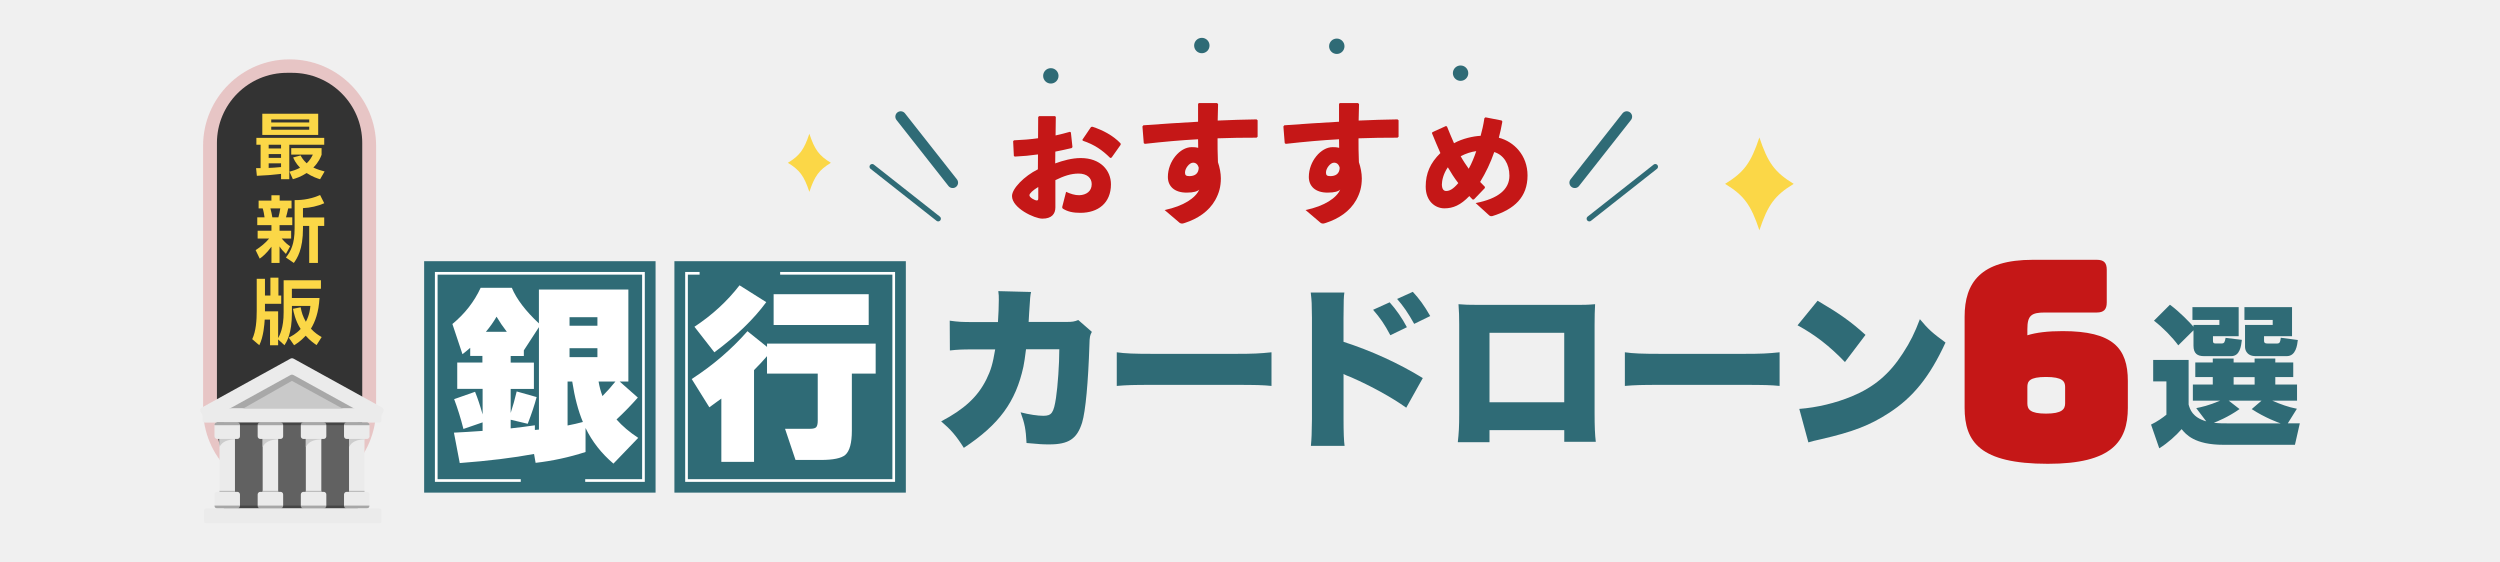
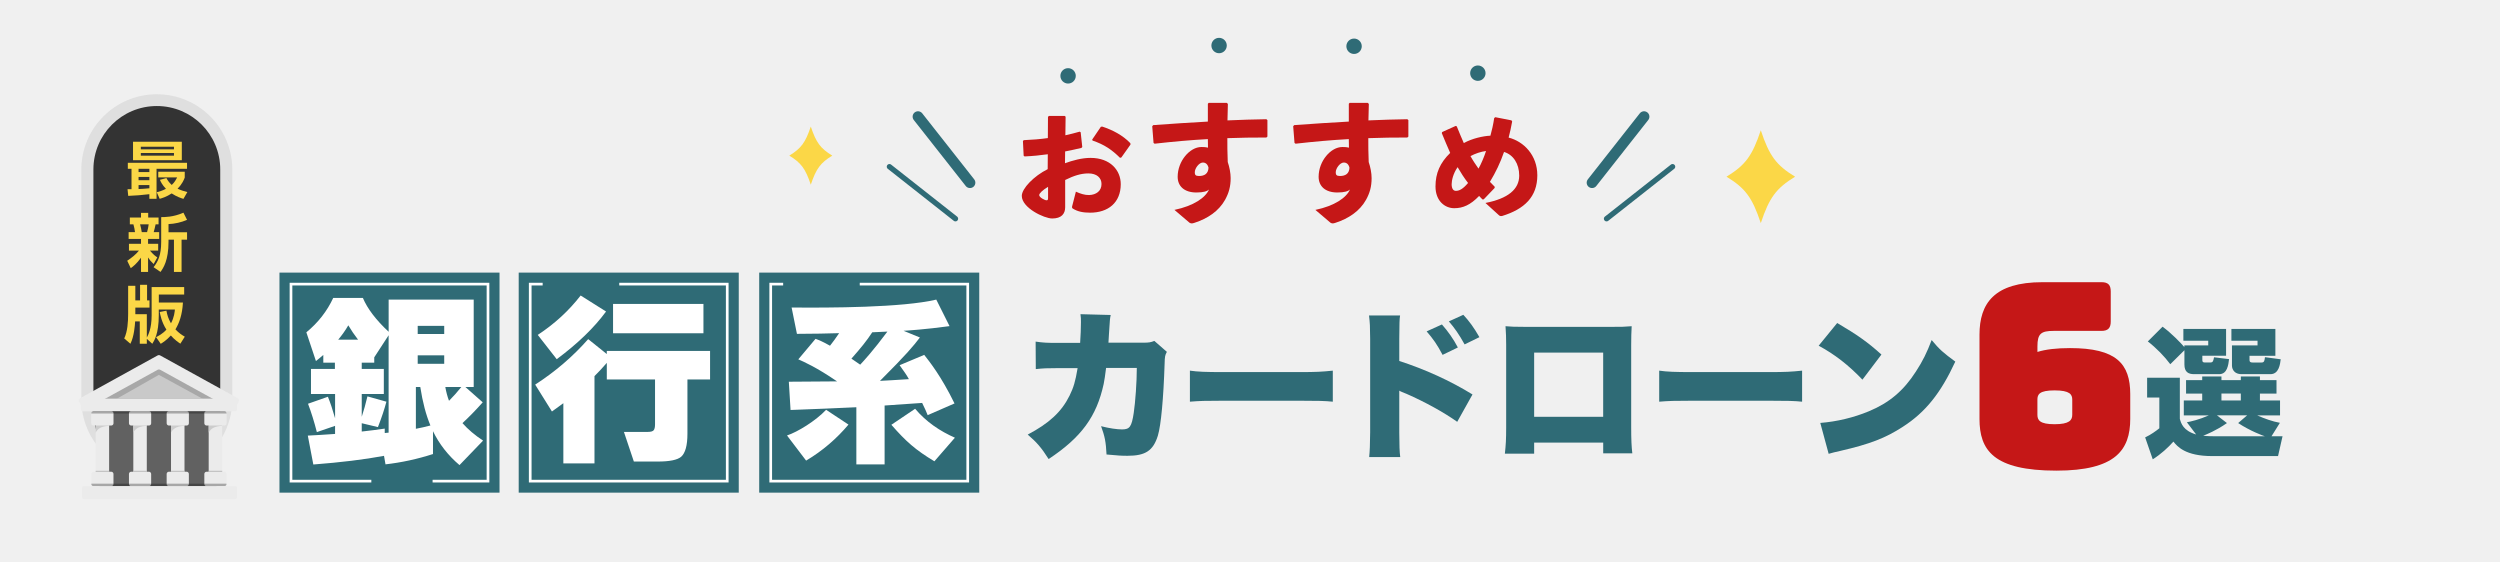
<svg xmlns="http://www.w3.org/2000/svg" viewBox="0 0 929 208.5">
  <defs>
    <style>
      .cls-1, .cls-2, .cls-3, .cls-4 {
        fill: none;
      }

      .cls-5, .cls-6 {
        fill: #b5b5b5;
      }

      .cls-2 {
        stroke: #fff;
        stroke-miterlimit: 10;
      }

      .cls-7 {
        fill: #ebebeb;
      }

      .cls-8 {
        fill: #fbd747;
      }

-       .cls-9, .cls-10 {
+       .cls-9 {
        fill: #c51717;
      }

      .cls-10 {
-         opacity: .2;
+         fill: #ccc;
      }

      .cls-11 {
-         fill: #ccc;
+         isolation: isolate;
      }

      .cls-12 {
-         isolation: isolate;
+         fill: #999;
+         opacity: .2;
      }

      .cls-13 {
        fill: #c9c9c9;
      }

      .cls-14 {
        fill: #2f6b76;
      }

      .cls-15 {
        fill: #fff;
      }

      .cls-3 {
        stroke-width: 4px;
      }

      .cls-3, .cls-4 {
        stroke: #2f6b76;
        stroke-linecap: round;
        stroke-linejoin: round;
      }

      .cls-6 {
        mix-blend-mode: multiply;
      }

      .cls-4 {
        stroke-width: 2px;
      }

      .cls-16 {
        fill: #a8a8a8;
      }

      .cls-17 {
        fill: #616161;
      }

      .cls-18 {
        fill: #333;
      }
    </style>
  </defs>
-   <g class="cls-12">
-     <g id="_レイヤー_2" data-name="レイヤー_2">
+   <g class="cls-11">
+     <g id="_レイヤー_2" data-name="レイヤー 2">
      <g id="PC">
        <g>
-           <path class="cls-9" d="M730.05,151.53v-33.84c0-12.59,5.88-21.15,25.38-21.15h23.73c2.68,0,3.71,1.13,3.71,3.71v12.17c0,2.58-1.13,3.71-3.71,3.71h-19.29c-5.06,0-6.5,1.13-6.5,6.19v2.27c3.3-1.03,7.63-1.55,13.1-1.55,18.67,0,24.24,6.29,24.24,18.57v9.9c0,12.59-5.98,20.84-29.71,20.84-25.38,0-30.95-8.25-30.95-20.84ZM753.37,149.88c0,2.17.93,3.82,6.91,3.82s7.12-1.65,7.12-3.82v-6.09c0-2.06-.93-3.71-7.12-3.71s-6.91,1.65-6.91,3.71v6.09Z" />
+           <path class="cls-9" d="M735.58,155.64v-31.25c0-11.62,5.43-19.53,23.43-19.53h21.91c2.48,0,3.43,1.05,3.43,3.43v11.24c0,2.38-1.05,3.43-3.43,3.43h-17.81c-4.67,0-6,1.05-6,5.72v2.1c3.05-.95,7.05-1.43,12.1-1.43,17.24,0,22.39,5.81,22.39,17.15v9.15c0,11.62-5.53,19.24-27.44,19.24-23.43,0-28.58-7.62-28.58-19.24ZM757.1,154.12c0,2,.86,3.52,6.38,3.52s6.57-1.52,6.57-3.52v-5.62c0-1.9-.86-3.43-6.57-3.43s-6.38,1.52-6.38,3.43v5.62Z" />
          <g>
+             <rect class="cls-12" x="30.22" y="35.03" width="56.11" height="141.38" rx="28.05" ry="28.05" />
            <g>
-               <path class="cls-14" d="M850.14,157.32h4.47l-1.81,7.97h-26.51c-10.85,0-14.02-3.9-15.6-5.82-2.04,2.32-5.03,5.09-8.31,7.12l-3.05-8.82c2.26-1.07,4.41-2.6,5.71-3.67v-12.38h-4.92v-7.97h13.17v16.56c.51,1.81,1.36,4.75,6.56,6.27l-3.73-4.92c1.75-.34,4.69-.96,8.87-2.77h-10.12v-5.99h7.4v-2.77h-6.5v-5.43h6.5v-1.47h7.74v1.47h7.8v-1.47h7.69v1.47h6.67v5.43h-6.67v2.77h8.08v5.99h-9.21c3,1.3,6.05,2.43,9.16,3l-3.39,5.43ZM815.1,122.73l-5.65,5.6c-2.21-3-5.71-6.61-9.04-9.16l5.94-5.94c3.62,2.66,7.4,6.61,8.76,8.2v-.68h9.61v-1.87h-10.01v-4.75h17.18v10.8h-9.55v1.64c0,.62.06,1.07.96,1.07h2.2c1.13,0,1.24-.62,1.53-2.09l6.05.74c-.28,2.37-.74,6.05-3.96,6.05h-10.12c-2.37,0-3.9-.9-3.9-3.9v-5.71ZM840.36,148.9h-12.15l4.01,3.11c-4.24,3-8.48,4.69-9.55,5.09,1.75.23,3.67.23,5.48.23h19.33c-.68-.23-5.77-2.04-10.74-5.31l3.62-3.11ZM830.02,140.14v2.77h7.8v-2.77h-7.8ZM834.03,114.14h17.69v10.8h-10.4v1.58c0,.57,0,1.13,1.3,1.13h3.56c1.07,0,1.19-.74,1.36-2.15l6.33.85c-.23,1.87-.68,5.99-4.13,5.99h-11.53c-3.79,0-3.96-3-3.96-3.34v-8.25h10.29v-1.87h-10.51v-4.75Z" />
-               <rect class="cls-10" x="75.47" y="22.06" width="64.29" height="162" rx="32.14" ry="32.14" />
-               <rect class="cls-18" x="80.61" y="27.06" width="54" height="157" rx="26.08" ry="26.08" />
+               <rect class="cls-18" x="34.71" y="39.4" width="47.13" height="137.02" rx="23.56" ry="23.56" />
              <g>
-                 <path class="cls-8" d="M95.16,62.49h1.68v-8.7h-1.57s0-2.55,0-2.55h25.21s0,2.55,0,2.55h-12.98s0,12.79,0,12.79h-3.06s0-1.97,0-1.97c-3.01.37-5.98.61-8.99.72l-.29-2.85ZM97.47,42.27h20.77s0,7.87,0,7.87h-20.77s0-7.87,0-7.87ZM99.84,53.79v1.38h4.6v-1.38h-4.6ZM99.84,57.25v1.41h4.6v-1.41h-4.6ZM104.44,60.7h-4.6v1.7c1.12-.05,2.55-.11,4.6-.32v-1.38ZM100.79,44.4v1.12h14.12v-1.12h-14.12ZM100.79,47.06v1.14h14.12v-1.14h-14.12ZM111.7,57.75c.37.72.96,1.73,2.26,2.93,1.28-1.17,1.89-2.42,2.29-3.22h-8.03s0-2.42,0-2.42h11.28s0,2.47,0,2.47c-.35.93-1.01,2.69-3.06,4.76,1.6.74,2.93,1.12,4.18,1.44l-1.68,2.9c-.9-.29-2.77-.85-5-2.31-2.26,1.46-4.04,1.99-5.11,2.29l-1.25-2.79c1.01-.27,2.42-.66,3.91-1.46-1.65-1.75-2.23-3.06-2.55-3.83l2.77-.75Z" />
-                 <path class="cls-8" d="M95,92.95c1.81-1.2,3.64-2.61,5-4.31h-4.26s0-2.9,0-2.9h5.13v-2.07h-5.27s0-2.9,0-2.9h2.71c-.16-1.09-.35-2.29-.69-3.32h-1.52s0-2.9,0-2.9h4.76v-1.99s3.06,0,3.06,0v1.99h4.42s0,2.9,0,2.9h-1.25c-.4,1.78-.48,2.13-.82,3.32h2.34s0,2.9,0,2.9h-4.73v2.07h4.31s0,2.9,0,2.9h-3.51c1.52,1.75,2.26,2.29,3.14,2.87l-1.57,2.85c-1.22-1.2-1.68-1.73-2.37-2.79v6.14s-3.01,0-3.01,0v-6.04c-1.91,2.63-3.43,3.78-4.36,4.44l-1.52-3.16ZM100.48,77.44c.32,1.06.53,2.21.72,3.32h2.26c.29-.93.58-2.47.69-3.32h-3.67ZM120.48,75.53c-2.37,1.06-5.27,1.7-7.9,1.81v3.48h7.9s0,3.14,0,3.14h-2.34v13.75s-3.24,0-3.24,0v-13.75h-2.31v.88c0,8.03-2.21,11.17-3.4,12.87l-2.95-2.02c1.81-2.31,3.24-4.95,3.24-10.8v-10.53c1.22,0,5.13.05,9.47-1.89l1.54,3.06Z" />
-                 <path class="cls-8" d="M103.35,126.16v2.13s-3.01,0-3.01,0v-9.52h-1.97c-.11,1.65-.43,6.41-2.02,9.52l-2.63-2.26c1.41-2.93,1.68-7.05,1.68-10.56v-11.86s3.06,0,3.06,0v6.2h2.02v-6.62s2.98,0,2.98,0v6.62h1.04s0,3.09,0,3.09h-6.04v2.79h4.89s0,9.97,0,9.97c.61-1.14,2.05-3.78,2.05-9.55v-11.97s13.86,0,13.86,0v3.16s-10.8,0-10.8,0v3.43h10.27c-.29,5.32-1.62,8.83-3.19,11.41,1.49,1.6,2.74,2.39,3.99,3.11l-1.89,2.98c-.72-.48-2.47-1.65-4.04-3.48-1.91,2.07-3.38,2.95-4.31,3.54l-1.99-2.85c.93-.48,2.71-1.33,4.42-3.19-2.05-3.19-2.63-6.41-2.85-7.5l2.85-.56c.37,1.94.8,3.38,1.94,5.37,1.38-2.53,1.6-4.97,1.68-5.88h-6.86v2.47c0,7.95-1.97,10.88-2.77,12.13l-2.34-2.13Z" />
-               </g>
-               <circle class="cls-14" cx="390.49" cy="28.19" r="2.86" />
-               <circle class="cls-14" cx="446.6" cy="16.92" r="2.86" />
-               <circle class="cls-14" cx="496.75" cy="17.19" r="2.86" />
-               <circle class="cls-14" cx="542.75" cy="27.19" r="2.86" />
-               <rect class="cls-14" x="157.61" y="97.06" width="86" height="86" />
-               <rect class="cls-14" x="250.61" y="97.06" width="86" height="86" />
-               <polyline class="cls-2" points="289.9 101.56 332.11 101.56 332.11 178.56 255.11 178.56 255.11 101.56 259.97 101.56" />
-               <polyline class="cls-2" points="193.52 178.56 162.11 178.56 162.11 101.56 166.97 101.56 196.9 101.56 239.11 101.56 239.11 178.56 217.46 178.56" />
-               <g>
-                 <path class="cls-15" d="M198.47,168.69c-7.72,1.44-16.93,2.57-27.63,3.38l-2.16-11.3c3.02-.14,6.57-.36,10.65-.65v-3.17l-7.12,2.45c-1.01-3.98-2.16-7.67-3.45-11.08l7.77-2.73c.96,2.35,1.89,5.16,2.81,8.42v-9.5h-9.43v-9.79h9.35v-2.45h-4.53v-3.02c-1.1.96-2.06,1.75-2.88,2.37l-3.74-11.22c4.6-3.79,8.11-8.27,10.5-13.46h11.58c1.77,4.22,5.13,8.63,10.07,13.24v-12.59h33.24v34.18h-3.24l6.76,5.97c-2.59,2.93-5.23,5.64-7.92,8.13,2.16,2.45,4.84,4.73,8.06,6.84l-9.21,9.57c-4.46-3.79-7.92-8.2-10.36-13.24v8.92c-6.09,1.97-12.28,3.31-18.56,4.03l-.58-3.31ZM180.56,123.29h7.77c-1.44-1.87-2.71-3.74-3.81-5.61-1.1,1.92-2.42,3.79-3.96,5.61ZM189.77,159.19c3.07-.33,6.07-.72,8.99-1.15v1.73c.33-.05.84-.1,1.51-.14v-38.06l-5.61,8.63v2.09h-4.89v2.45h8.63v9.79h-8.63v8.92c.81-2.45,1.56-5.11,2.23-7.99l7.41,2.09c-.77,2.93-1.87,6.24-3.31,9.93l-6.33-1.51v3.24ZM210.92,158.11c2.01-.38,3.91-.82,5.68-1.3-1.73-4.12-3.05-9.14-3.96-15.04h-1.73v16.33ZM222,121.05v-3.17h-10.36v3.17h10.36ZM222,132.71v-3.31h-10.36v3.31h10.36ZM222.43,141.78c.33,1.92.81,3.72,1.44,5.4,1.63-1.63,3.24-3.43,4.82-5.4h-6.26Z" />
-                 <path class="cls-15" d="M280.21,171.64h-12.16v-23.53c-1.2.91-2.69,1.99-4.46,3.24l-6.55-10.51c7.87-5.08,14.77-11.01,20.72-17.77l7.27,5.83v-1.22h40.37v11.15h-8.85v21.23c0,4.56-.82,7.56-2.45,8.99-1.49,1.25-4.53,1.87-9.14,1.87h-9.35l-3.89-11.58h9.28c1.25,0,2.04-.23,2.37-.68.33-.46.5-1.21.5-2.27v-17.56h-18.85v-6.48c-1.39,1.63-3,3.36-4.82,5.18v34.11ZM284.74,112.28c-4.65,6.33-11.08,12.54-19.28,18.64l-7.41-9.5c6.57-4.32,12.16-9.45,16.76-15.4l9.93,6.26ZM322.81,120.77h-35.33v-11.44h35.33v11.44Z" />
+                 <path class="cls-8" d="M47.41,70.31h1.46v-7.59h-1.37s0-2.23,0-2.23h22s0,2.23,0,2.23h-11.33v11.16s-2.67,0-2.67,0v-1.72c-2.62.32-5.22.53-7.85.63l-.26-2.48ZM49.43,52.67h18.13s0,6.87,0,6.87h-18.13s0-6.87,0-6.87ZM51.49,62.72v1.21h4.02v-1.21h-4.02ZM51.49,65.74v1.23h4.02v-1.23h-4.02ZM55.51,68.76h-4.02v1.49c.97-.05,2.23-.09,4.02-.28v-1.21ZM52.33,54.53v.97h12.32v-.97h-12.32ZM52.33,56.85v1h12.32v-1h-12.32ZM61.85,66.18c.33.63.84,1.51,1.97,2.55,1.11-1.02,1.65-2.11,2-2.81h-7.01s0-2.11,0-2.11h9.84s0,2.16,0,2.16c-.3.81-.88,2.34-2.67,4.15,1.39.65,2.55.97,3.64,1.25l-1.46,2.53c-.79-.25-2.41-.74-4.36-2.02-1.97,1.28-3.53,1.74-4.46,2l-1.09-2.44c.88-.23,2.11-.58,3.41-1.28-1.44-1.53-1.95-2.67-2.23-3.34l2.41-.65Z" />
+                 <path class="cls-8" d="M47.27,96.89c1.58-1.04,3.18-2.27,4.36-3.76h-3.71s0-2.53,0-2.53h4.48v-1.81h-4.6s0-2.53,0-2.53h2.37c-.14-.95-.3-2-.6-2.9h-1.32s0-2.53,0-2.53h4.15v-1.74s2.67,0,2.67,0v1.74h3.85s0,2.53,0,2.53h-1.09c-.35,1.56-.42,1.86-.72,2.9h2.04s0,2.53,0,2.53h-4.13v1.81h3.76s0,2.53,0,2.53h-3.06c1.32,1.53,1.97,2,2.74,2.51l-1.37,2.48c-1.07-1.04-1.46-1.51-2.07-2.44v5.36s-2.62,0-2.62,0v-5.27c-1.67,2.3-2.99,3.3-3.81,3.88l-1.32-2.76ZM52.05,83.36c.28.93.46,1.93.63,2.9h1.97c.26-.81.51-2.16.6-2.9h-3.2ZM69.51,81.69c-2.07.93-4.6,1.49-6.89,1.58v3.04h6.89s0,2.74,0,2.74h-2.04v12s-2.83,0-2.83,0v-12h-2.02v.77c0,7.01-1.93,9.75-2.97,11.23l-2.58-1.76c1.58-2.02,2.83-4.32,2.83-9.42v-9.19c1.07,0,4.48.05,8.26-1.65l1.35,2.67Z" />
+                 <path class="cls-8" d="M54.56,125.88v1.86s-2.62,0-2.62,0v-8.31h-1.72c-.09,1.44-.37,5.59-1.76,8.31l-2.3-1.97c1.23-2.55,1.46-6.15,1.46-9.21v-10.35s2.67,0,2.67,0v5.41h1.76v-5.78s2.6,0,2.6,0v5.78h.91s0,2.69,0,2.69h-5.27v2.44h4.27s0,8.7,0,8.7c.53-1,1.79-3.3,1.79-8.33v-10.44s12.09,0,12.09,0v2.76s-9.42,0-9.42,0v2.99h8.96c-.26,4.64-1.42,7.71-2.79,9.96,1.3,1.39,2.39,2.09,3.48,2.72l-1.65,2.6c-.63-.42-2.16-1.44-3.53-3.04-1.67,1.81-2.95,2.58-3.76,3.09l-1.74-2.48c.81-.42,2.37-1.16,3.85-2.79-1.79-2.78-2.3-5.59-2.48-6.55l2.48-.49c.32,1.69.7,2.95,1.69,4.69,1.21-2.21,1.39-4.34,1.46-5.13h-5.99v2.16c0,6.94-1.72,9.49-2.41,10.58l-2.04-1.86Z" />
              </g>
              <g>
-                 <path class="cls-14" d="M370.84,119.71c.19-2.52.32-6.28.32-8.29,0-1.36,0-1.88-.19-3.24l12.17.32c-.32,1.49-.32,1.68-.71,7.83q-.06,1.75-.19,3.3h14.11c2.14,0,2.91-.13,4.34-.71l5.05,4.4c-.71,1.29-.84,1.81-.91,4.79-.45,13.85-1.42,24.67-2.72,28.94-1.88,6.02-4.99,8.09-12.17,8.09-2.52,0-3.5-.06-8.48-.52-.26-5.18-.71-7.32-2.2-11.4,3.24.84,6.41,1.29,8.42,1.29,3.11,0,3.88-1.04,4.73-6.67.65-4.34,1.23-12.5,1.23-18.06h-12.37q-.52,4.27-.97,6.47c-2.85,13.08-9,21.5-22.14,30.17-2.91-4.6-4.86-6.8-8.42-9.84,8.61-4.53,13.6-9.13,16.83-15.67,1.62-3.3,2.33-5.63,3.24-11.07h-8.09c-4.34,0-5.7.06-8.74.39l-.06-11.07c3.24.45,4.4.52,9,.52h8.93Z" />
-                 <path class="cls-14" d="M415,130.91c3.04.45,6.54.58,13.27.58h30.95c6.47,0,8.93-.13,13.27-.58v12.5c-3.11-.32-5.96-.39-13.34-.39h-30.82c-7.25,0-9.39.06-13.34.39v-12.5Z" />
-                 <path class="cls-14" d="M487.13,165.68c.26-2.72.32-4.6.39-9.91v-37.68c-.06-5.57-.06-5.89-.45-9.39h12.5c-.26,1.68-.26,2.72-.32,9.45v8.87c10.23,3.3,20.39,7.9,29.46,13.47l-6.15,11.01c-5.37-3.82-12.88-7.96-20.39-11.27-1.94-.78-2.14-.84-2.33-.97-.19-.06-.32-.13-.58-.32v16.83c0,4.79.13,8.22.39,9.91h-12.5ZM516.39,112.33c2.53,2.85,4.6,5.83,6.41,9.26l-6.15,2.98c-2.14-4.08-3.82-6.47-6.41-9.45l6.15-2.78ZM525,108.44c2.4,2.59,4.21,5.05,6.47,9l-5.96,2.91c-2.27-4.08-4.08-6.67-6.34-9.26l5.83-2.65Z" />
-                 <path class="cls-14" d="M553.5,159.85v4.47h-11.78c.39-3.56.52-5.76.52-10.55v-33.28c0-2.78-.06-4.79-.26-7.45,2.27.19,3.56.26,7.83.26h34.9c4.01,0,4.98,0,8.03-.26-.13,2.27-.19,4.6-.19,7.64v32.82c0,4.99.13,8.09.45,10.68h-11.72v-4.34h-27.77ZM581.27,123.66h-27.77v25.83h27.77v-25.83Z" />
-                 <path class="cls-14" d="M603.81,130.91c3.04.45,6.54.58,13.27.58h30.95c6.47,0,8.93-.13,13.27-.58v12.5c-3.11-.32-5.96-.39-13.34-.39h-30.82c-7.25,0-9.39.06-13.34.39v-12.5Z" />
-                 <path class="cls-14" d="M675.42,111.75c8.16,4.79,12.37,7.77,17.8,12.69l-7.64,10.1c-5.63-5.89-11.14-10.16-17.61-13.66l7.45-9.13ZM668.63,151.95c6.6-.52,13.4-2.14,19.49-4.66,8.16-3.37,13.98-8.22,18.97-15.99,2.72-4.14,4.47-7.7,6.34-12.69,3.17,3.82,4.66,5.11,9.52,8.68-5.89,12.75-12.04,20.39-21.11,26.22-6.99,4.53-13.14,6.93-25.19,9.71-2.53.58-2.91.65-4.66,1.17l-3.37-12.43Z" />
-               </g>
-               <g>
-                 <line class="cls-4" x1="324.11" y1="61.95" x2="348.63" y2="81.27" />
-                 <line class="cls-3" x1="334.71" y1="43.35" x2="354.02" y2="67.88" />
-               </g>
-               <g>
-                 <line class="cls-4" x1="615.11" y1="61.95" x2="590.59" y2="81.27" />
-                 <line class="cls-3" x1="604.5" y1="43.35" x2="585.19" y2="67.88" />
-               </g>
-               <g>
-                 <polygon class="cls-13" points="108.5 138.61 84.05 151.75 132.95 151.75 108.5 138.61" />
-                 <rect class="cls-17" x="83.18" y="156.95" width="49.77" height="31.99" />
-                 <polygon class="cls-16" points="88.59 152.82 108.47 141.53 130.65 153.66 138.4 153.19 108.07 136.75 83.08 150.78 88.59 152.82" />
-                 <rect class="cls-7" x="75.26" y="151.68" width="66.47" height="5.35" rx=".77" ry=".77" />
-                 <path class="cls-7" d="M139.42,156.12l-30.35-16.75c-.35-.19-.78-.19-1.13,0l-30.35,16.75c-.57.31-1.28.11-1.59-.46l-1.45-2.63c-.31-.57-.11-1.28.46-1.59l32.93-18.17c.35-.19.78-.19,1.13,0l32.93,18.17c.57.31.77,1.03.46,1.59l-1.45,2.63c-.31.57-1.03.77-1.59.46Z" />
-                 <path class="cls-7" d="M88.2,163.11c.53,0,.97-.43.97-.97v-4.23c0-.53-.43-.97-.97-.97h-7.54c-.46,0-.85.32-.94.76-.02.07-.02.14-.02.21v4.23c0,.53.43.97.97.97h.89v19.66h-.89c-.53,0-.97.43-.97.97v4.23c0,.05,0,.1.01.15.07.46.47.82.95.82h7.54c.53,0,.97-.43.97-.97v-4.23c0-.53-.43-.97-.97-.97h-.89v-19.66h.89Z" />
-                 <path class="cls-7" d="M104.25,163.11c.53,0,.97-.43.97-.97v-4.23c0-.53-.43-.97-.97-.97h-7.54c-.46,0-.85.32-.94.76-.02.07-.02.14-.02.21v4.23c0,.53.43.97.97.97h.89v19.66h-.89c-.53,0-.97.43-.97.97v4.23c0,.05,0,.1.01.15.07.46.47.82.95.82h7.54c.53,0,.97-.43.97-.97v-4.23c0-.53-.43-.97-.97-.97h-.89v-19.66h.89Z" />
-                 <path class="cls-7" d="M120.29,163.11c.53,0,.97-.43.97-.97v-4.23c0-.53-.43-.97-.97-.97h-7.54c-.46,0-.85.32-.94.76-.02.07-.02.14-.02.21v4.23c0,.53.43.97.97.97h.89v19.66h-.89c-.53,0-.97.43-.97.97v4.23c0,.05,0,.1.01.15.07.46.47.82.95.82h7.54c.53,0,.97-.43.97-.97v-4.23c0-.53-.43-.97-.97-.97h-.89v-19.66h.89Z" />
-                 <path class="cls-7" d="M136.34,163.11c.53,0,.97-.43.97-.97v-4.23c0-.53-.43-.97-.97-.97h-7.54c-.46,0-.85.32-.94.76-.02.07-.02.14-.02.21v4.23c0,.53.43.97.97.97h.89v19.66h-.89c-.53,0-.97.43-.97.97v4.23c0,.05,0,.1.01.15.07.46.47.82.95.82h7.54c.53,0,.97-.43.97-.97v-4.23c0-.53-.43-.97-.97-.97h-.89v-19.66h.89Z" />
-                 <path class="cls-6" d="M137.31,157.91v.1h-57.59v-.31c.09-.43.48-.76.94-.76h55.68c.53,0,.97.43.97.97Z" />
-                 <rect class="cls-5" x="81.55" y="182.39" width="5.76" height=".38" />
-                 <rect class="cls-5" x="97.6" y="182.39" width="5.76" height=".38" />
-                 <rect class="cls-5" x="113.64" y="182.39" width="5.76" height=".38" />
-                 <rect class="cls-5" x="129.69" y="182.39" width="5.76" height=".38" />
-                 <path class="cls-6" d="M137.29,187.87v.25c-.07.46-.47.82-.95.82h-55.68c-.48,0-.88-.36-.95-.82v-.25h57.59Z" />
-                 <path class="cls-11" d="M81.55,166.1v-2.99h5.76v.15s0,0,0,0c-2.78.12-4.68.79-5.75,2.84Z" />
-                 <path class="cls-11" d="M97.6,166.1v-2.99h5.76v.15s0,0,0,0c-2.78.12-4.68.79-5.75,2.84Z" />
-                 <path class="cls-11" d="M113.64,166.1v-2.99h5.76v.15s0,0,0,0c-2.78.12-4.68.79-5.75,2.84Z" />
-                 <path class="cls-11" d="M129.69,166.1v-2.99h5.76v.15s0,0,0,0c-2.78.12-4.68.79-5.75,2.84Z" />
-                 <rect class="cls-7" x="75.8" y="188.94" width="65.94" height="5.5" rx=".7" ry=".7" />
-               </g>
-               <rect class="cls-1" width="929" height="208.5" />
-               <g>
-                 <path class="cls-9" d="M385.74,57.38c-2.84.41-5.69.68-8.67.81l-.32-.27-.27-5.46.32-.32c3.12-.13,6.1-.36,8.94-.77l.05-7.9.36-.32h5.87l.32.27-.09,6.91c1.9-.41,3.57-.86,5.33-1.35l.36.23.59,5.46-.32.36c-2.03.45-4.06.95-6.05,1.31l-.05,4.38c2.84-1.04,6.28-1.99,9.48-1.99,7.4,0,11.24,4.65,11.24,9.75,0,6.91-4.7,10.61-11.38,10.61-2.66,0-4.65-.41-6.46-1.54-.27-.18-.32-.54-.23-.81l1.4-5.46c1.53.72,3.34,1.31,4.92,1.26,2.62-.09,4.6-1.49,4.6-4.11,0-2.3-1.76-3.93-4.88-3.93-2.8,0-5.42.86-8.62,2.44v10.11c0,2.48-1.4,4.2-4.83,4.2-2.93,0-11.29-3.93-11.29-8.4,0-2.75,4.52-7.41,9.62-9.93l.04-5.55ZM385.83,69.48c-1.99,1.17-3.3,2.44-3.3,3.07,0,.86,2.03,1.94,2.75,1.94.41,0,.54-.23.54-.86v-4.15ZM402.22,51.92l3.21-4.74.5-.09c3.88,1.26,7.68,3.25,10.48,6.19l.04.5-3.39,4.79-.5.13c-2.94-2.93-5.87-4.97-10.2-6.41l-.14-.36Z" />
-                 <path class="cls-9" d="M432.8,78.04c7.1-1.47,11.56-4.56,12.84-7.59-.64.64-2.01,1.13-4.7,1.13-4.51,0-6.96-2.35-6.96-5.83,0-5.83,4.51-11.07,8.82-11.07,1.52,0,2.01.15,2.45.25,0-1.08,0-2.01-.05-3.18-6.27.34-12.89.93-19.79,1.71l-.39-.29-.49-6.17.34-.44c6.81-.49,13.77-.98,20.33-1.32v-6.61l.29-.34h6.76l.39.39c-.05,2.25-.1,4.26-.15,6.12,4.9-.2,9.8-.39,14.45-.44l.39.34v6.12l-.39.34c-4.85,0-9.75.05-14.5.24,0,2.7,0,5.54.15,8.87.64,1.86,1.08,4.12,1.08,5.98,0,3.18-.69,5.54-2.06,8.04-2.4,4.31-6.61,7.01-11.27,8.53-.2.05-.34.1-.49.15-.25.1-.49.1-.69.1-.29,0-.54-.1-.78-.25l-5.59-4.75ZM443.34,60.45c-1.37,0-2.99,2.11-2.99,3.63,0,.93.29,1.37,1.57,1.37,2.01,0,3.43-.83,3.53-3.09-.34-1.37-1.13-1.91-2.11-1.91Z" />
-                 <path class="cls-9" d="M485.18,78.04c7.1-1.47,11.56-4.56,12.84-7.59-.64.64-2.01,1.13-4.7,1.13-4.51,0-6.96-2.35-6.96-5.83,0-5.83,4.51-11.07,8.82-11.07,1.52,0,2.01.15,2.45.25,0-1.08,0-2.01-.05-3.18-6.27.34-12.89.93-19.79,1.71l-.39-.29-.49-6.17.34-.44c6.81-.49,13.77-.98,20.33-1.32v-6.61l.29-.34h6.76l.39.39c-.05,2.25-.1,4.26-.15,6.12,4.9-.2,9.8-.39,14.45-.44l.39.34v6.12l-.39.34c-4.85,0-9.75.05-14.5.24,0,2.7,0,5.54.15,8.87.64,1.86,1.08,4.12,1.08,5.98,0,3.18-.69,5.54-2.06,8.04-2.4,4.31-6.61,7.01-11.27,8.53-.2.05-.34.1-.49.15-.25.1-.49.1-.69.1-.29,0-.54-.1-.78-.25l-5.59-4.75ZM495.72,60.45c-1.37,0-2.99,2.11-2.99,3.63,0,.93.29,1.37,1.57,1.37,2.01,0,3.43-.83,3.53-3.09-.34-1.37-1.13-1.91-2.11-1.91Z" />
-                 <path class="cls-9" d="M547.26,74.17c-.45-.41-.86-.9-1.26-1.31-3.25,3.39-6.05,4.56-9.26,4.56-3.39,0-6.95-2.62-6.95-8.08,0-4.92,1.67-8.76,5.46-12.46-1.04-2.3-2.03-4.74-3.12-7.36l.14-.41,5.01-2.26.41.14c.95,2.26,1.76,4.38,2.62,6.23,3.07-1.72,7.13-2.62,9.89-2.75.5-1.81,1.04-4.06,1.4-6.55l.41-.32,6,1.17.27.41c-.32,1.9-.9,4.47-1.31,6,5.64,1.45,10.66,6.55,10.66,14,0,8.04-4.83,12.6-13.09,15.12-.63.09-.86,0-1.22-.32l-4.97-4.52c8.4-1.62,12.55-5.1,12.55-10.16,0-4.42-2.21-7.77-5.64-8.8-1.44,4.15-3.07,7.5-5.24,11.11.54.54,1.13,1.17,1.76,1.81v.45l-4.06,4.24-.45.05ZM535.8,68.44c0,1.9.72,2.53,1.58,2.53,1.26,0,2.57-.63,4.52-2.93-1.44-1.85-2.71-3.84-3.88-5.87-1.72,2.44-2.21,5.06-2.21,6.28ZM548.57,56.16c-1.85.23-4.02.95-5.78,1.9.81,1.49,1.99,3.25,2.98,4.65,1.04-1.81,2.17-4.56,2.8-6.55Z" />
+                 <polygon class="cls-13" points="59.05 136.75 37.72 148.22 80.39 148.22 59.05 136.75" />
+                 <rect class="cls-17" x="36.96" y="152.75" width="43.44" height="27.92" />
+                 <polygon class="cls-16" points="41.68 149.15 59.03 139.3 78.39 149.88 85.15 149.47 58.68 135.12 36.87 147.37 41.68 149.15" />
+                 <rect class="cls-7" x="30.05" y="148.15" width="58.01" height="4.67" rx=".67" ry=".67" />
+                 <path class="cls-7" d="M86.04,152.03l-26.49-14.61c-.31-.17-.68-.17-.99,0l-26.49,14.61c-.5.27-1.12.09-1.39-.4l-1.27-2.29c-.27-.5-.09-1.12.4-1.39l28.74-15.86c.31-.17.68-.17.99,0l28.74,15.86c.5.27.68.9.4,1.39l-1.27,2.29c-.27.5-.9.68-1.39.4Z" />
+                 <path class="cls-7" d="M41.34,158.13c.47,0,.84-.38.84-.84v-3.7c0-.47-.38-.84-.84-.84h-6.58c-.4,0-.74.28-.82.66-.01.06-.02.12-.02.18v3.7c0,.47.38.84.84.84h.78v17.16h-.78c-.47,0-.84.38-.84.84v3.7s0,.09,0,.13c.06.4.41.71.83.71h6.58c.47,0,.84-.38.84-.84v-3.7c0-.47-.38-.84-.84-.84h-.78v-17.16h.78Z" />
+                 <path class="cls-7" d="M55.34,158.13c.47,0,.84-.38.84-.84v-3.7c0-.47-.38-.84-.84-.84h-6.58c-.4,0-.74.28-.82.66-.01.06-.02.12-.02.18v3.7c0,.47.38.84.84.84h.78v17.16h-.78c-.47,0-.84.38-.84.84v3.7s0,.09,0,.13c.06.4.41.71.83.71h6.58c.47,0,.84-.38.84-.84v-3.7c0-.47-.38-.84-.84-.84h-.78v-17.16h.78Z" />
+                 <path class="cls-7" d="M69.35,158.13c.47,0,.84-.38.84-.84v-3.7c0-.47-.38-.84-.84-.84h-6.58c-.4,0-.74.28-.82.66-.01.06-.02.12-.02.18v3.7c0,.47.38.84.84.84h.78v17.16h-.78c-.47,0-.84.38-.84.84v3.7s0,.09,0,.13c.06.4.41.71.83.71h6.58c.47,0,.84-.38.84-.84v-3.7c0-.47-.38-.84-.84-.84h-.78v-17.16h.78Z" />
+                 <path class="cls-7" d="M83.35,158.13c.47,0,.84-.38.84-.84v-3.7c0-.47-.38-.84-.84-.84h-6.58c-.4,0-.74.28-.82.66-.01.06-.02.12-.02.18v3.7c0,.47.38.84.84.84h.78v17.16h-.78c-.47,0-.84.38-.84.84v3.7s0,.09.01.13c.06.4.41.71.83.71h6.58c.47,0,.84-.38.84-.84v-3.7c0-.47-.38-.84-.84-.84h-.78v-17.16h.78Z" />
+                 <path class="cls-6" d="M84.19,153.59v.09h-50.26v-.27c.08-.38.42-.66.82-.66h48.59c.47,0,.84.38.84.84Z" />
+                 <rect class="cls-5" x="35.54" y="174.96" width="5.03" height=".33" />
+                 <rect class="cls-5" x="49.54" y="174.96" width="5.03" height=".33" />
+                 <rect class="cls-5" x="63.54" y="174.96" width="5.03" height=".33" />
+                 <rect class="cls-5" x="77.55" y="174.96" width="5.03" height=".33" />
+                 <path class="cls-6" d="M84.18,179.74v.22c-.06.4-.41.71-.83.71h-48.59c-.42,0-.77-.31-.83-.71v-.22h50.26Z" />
+                 <path class="cls-10" d="M35.54,160.74v-2.61h5.03v.13s0,0,0,0c-2.43.1-4.08.69-5.02,2.48Z" />
+                 <path class="cls-10" d="M49.54,160.74v-2.61h5.03v.13s0,0,0,0c-2.43.1-4.08.69-5.02,2.48Z" />
+                 <path class="cls-10" d="M63.54,160.74v-2.61h5.03v.13s0,0,0,0c-2.43.1-4.08.69-5.02,2.48Z" />
+                 <path class="cls-10" d="M77.55,160.74v-2.61h5.03v.13s0,0,0,0c-2.43.1-4.08.69-5.02,2.48Z" />
+                 <rect class="cls-7" x="30.51" y="180.67" width="57.55" height="4.8" rx=".61" ry=".61" />
              </g>
            </g>
+           </g>
+           <rect class="cls-1" width="929" height="208.5" />
+           <g>
+             <circle class="cls-14" cx="396.9" cy="28.19" r="2.86" />
+             <circle class="cls-14" cx="453.01" cy="16.92" r="2.86" />
+             <circle class="cls-14" cx="503.17" cy="17.19" r="2.86" />
+             <circle class="cls-14" cx="549.17" cy="27.19" r="2.86" />
            <g>
-               <path class="cls-8" d="M308.75,60.5c-4.4,2.68-6,4.85-7.99,10.8-1.98-5.95-3.59-8.12-7.99-10.8,4.4-2.68,6-4.85,7.99-10.8,1.98,5.95,3.59,8.12,7.99,10.8Z" />
-               <path class="cls-8" d="M666.54,68.32c-7.02,4.28-9.59,7.75-12.75,17.25-3.16-9.5-5.73-12.97-12.75-17.25,7.02-4.28,9.59-7.75,12.75-17.25,3.16,9.5,5.73,12.97,12.75,17.25Z" />
+               <line class="cls-4" x1="330.52" y1="61.95" x2="355.04" y2="81.27" />
+               <line class="cls-3" x1="341.13" y1="43.35" x2="360.44" y2="67.88" />
+             </g>
+             <g>
+               <line class="cls-4" x1="621.52" y1="61.95" x2="597" y2="81.27" />
+               <line class="cls-3" x1="610.92" y1="43.35" x2="591.61" y2="67.88" />
+             </g>
+             <g>
+               <path class="cls-9" d="M389.38,57.32c-2.84.41-5.69.68-8.67.81l-.32-.27-.27-5.46.32-.32c3.12-.14,6.1-.36,8.94-.77l.05-7.9.36-.32h5.87l.32.27-.09,6.91c1.9-.41,3.57-.86,5.33-1.35l.36.23.59,5.46-.32.36c-2.03.45-4.06.95-6.05,1.31l-.05,4.38c2.84-1.04,6.28-1.99,9.48-1.99,7.4,0,11.24,4.65,11.24,9.75,0,6.91-4.7,10.61-11.38,10.61-2.66,0-4.65-.41-6.46-1.54-.27-.18-.32-.54-.23-.81l1.4-5.46c1.53.72,3.34,1.31,4.92,1.26,2.62-.09,4.6-1.49,4.6-4.11,0-2.3-1.76-3.93-4.88-3.93-2.8,0-5.42.86-8.62,2.44v10.11c0,2.48-1.4,4.2-4.83,4.2-2.93,0-11.29-3.93-11.29-8.4,0-2.75,4.52-7.4,9.62-9.93l.04-5.55ZM389.47,69.42c-1.99,1.17-3.3,2.44-3.3,3.07,0,.86,2.03,1.94,2.75,1.94.41,0,.54-.23.54-.86v-4.15ZM405.86,51.86l3.21-4.74.5-.09c3.88,1.26,7.68,3.25,10.48,6.19l.04.5-3.39,4.79-.5.14c-2.94-2.94-5.87-4.97-10.2-6.41l-.14-.36Z" />
+               <path class="cls-9" d="M436.44,77.99c7.1-1.47,11.56-4.56,12.84-7.59-.64.64-2.01,1.13-4.7,1.13-4.51,0-6.96-2.35-6.96-5.83,0-5.83,4.51-11.07,8.82-11.07,1.52,0,2.01.15,2.45.24,0-1.08,0-2.01-.05-3.18-6.27.34-12.89.93-19.79,1.71l-.39-.29-.49-6.17.34-.44c6.81-.49,13.77-.98,20.33-1.32v-6.61l.29-.34h6.76l.39.39c-.05,2.25-.1,4.26-.15,6.12,4.9-.2,9.8-.39,14.45-.44l.39.34v6.12l-.39.34c-4.85,0-9.75.05-14.5.24,0,2.69,0,5.54.15,8.87.64,1.86,1.08,4.12,1.08,5.98,0,3.18-.69,5.54-2.06,8.04-2.4,4.31-6.61,7.01-11.27,8.53-.2.05-.34.1-.49.15-.25.1-.49.1-.69.1-.29,0-.54-.1-.78-.25l-5.59-4.75ZM446.97,60.4c-1.37,0-2.99,2.11-2.99,3.63,0,.93.29,1.37,1.57,1.37,2.01,0,3.43-.83,3.53-3.09-.34-1.37-1.13-1.91-2.11-1.91Z" />
+               <path class="cls-9" d="M488.82,77.99c7.1-1.47,11.56-4.56,12.84-7.59-.64.64-2.01,1.13-4.7,1.13-4.51,0-6.96-2.35-6.96-5.83,0-5.83,4.51-11.07,8.82-11.07,1.52,0,2.01.15,2.45.24,0-1.08,0-2.01-.05-3.18-6.27.34-12.89.93-19.79,1.71l-.39-.29-.49-6.17.34-.44c6.81-.49,13.77-.98,20.33-1.32v-6.61l.29-.34h6.76l.39.39c-.05,2.25-.1,4.26-.15,6.12,4.9-.2,9.8-.39,14.45-.44l.39.34v6.12l-.39.34c-4.85,0-9.75.05-14.5.24,0,2.69,0,5.54.15,8.87.64,1.86,1.08,4.12,1.08,5.98,0,3.18-.69,5.54-2.06,8.04-2.4,4.31-6.61,7.01-11.27,8.53-.2.05-.34.1-.49.15-.25.1-.49.1-.69.1-.29,0-.54-.1-.78-.25l-5.59-4.75ZM499.35,60.4c-1.37,0-2.99,2.11-2.99,3.63,0,.93.29,1.37,1.57,1.37,2.01,0,3.43-.83,3.53-3.09-.34-1.37-1.13-1.91-2.11-1.91Z" />
+               <path class="cls-9" d="M550.9,74.12c-.45-.41-.86-.9-1.26-1.31-3.25,3.39-6.05,4.56-9.26,4.56-3.39,0-6.95-2.62-6.95-8.08,0-4.92,1.67-8.76,5.46-12.46-1.04-2.3-2.03-4.74-3.12-7.36l.14-.41,5.01-2.26.41.14c.95,2.26,1.76,4.38,2.62,6.23,3.07-1.72,7.13-2.62,9.89-2.75.5-1.81,1.04-4.06,1.4-6.55l.41-.32,6,1.17.27.41c-.32,1.9-.9,4.47-1.31,6,5.64,1.44,10.66,6.55,10.66,14,0,8.04-4.83,12.6-13.09,15.13-.63.09-.86,0-1.22-.32l-4.97-4.52c8.4-1.63,12.55-5.1,12.55-10.16,0-4.42-2.21-7.77-5.64-8.8-1.44,4.15-3.07,7.5-5.24,11.11.54.54,1.13,1.17,1.76,1.81v.45l-4.06,4.24-.45.05ZM539.43,68.39c0,1.9.72,2.53,1.58,2.53,1.26,0,2.57-.63,4.52-2.93-1.44-1.85-2.71-3.84-3.88-5.87-1.72,2.44-2.21,5.06-2.21,6.28ZM552.21,56.11c-1.85.23-4.02.95-5.78,1.9.81,1.49,1.99,3.25,2.98,4.65,1.04-1.81,2.17-4.56,2.8-6.55Z" />
+             </g>
+           </g>
+           <g>
+             <path class="cls-8" d="M309.28,57.83c-4.4,2.68-6,4.85-7.99,10.8-1.98-5.95-3.59-8.12-7.99-10.8,4.4-2.68,6-4.85,7.99-10.8,1.98,5.95,3.59,8.12,7.99,10.8Z" />
+             <path class="cls-8" d="M667.06,65.66c-7.02,4.28-9.59,7.75-12.75,17.25-3.16-9.5-5.73-12.97-12.75-17.25,7.02-4.28,9.59-7.75,12.75-17.25,3.16,9.5,5.73,12.97,12.75,17.25Z" />
+           </g>
+           <g>
+             <path class="cls-14" d="M844.07,162.12h4.12l-1.67,7.36h-24.48c-10.02,0-12.95-3.6-14.41-5.38-1.88,2.14-4.65,4.7-7.67,6.58l-2.82-8.14c2.09-.99,4.07-2.4,5.27-3.39v-11.43h-4.54v-7.36h12.16v15.3c.47,1.67,1.25,4.39,6.06,5.79l-3.45-4.54c1.62-.31,4.33-.89,8.2-2.56h-9.34v-5.53h6.84v-2.56h-6v-5.01h6v-1.36h7.15v1.36h7.2v-1.36h7.1v1.36h6.16v5.01h-6.16v2.56h7.47v5.53h-8.51c2.77,1.2,5.59,2.25,8.46,2.77l-3.13,5.01ZM811.7,130.17l-5.22,5.17c-2.04-2.77-5.27-6.11-8.35-8.46l5.48-5.48c3.34,2.45,6.84,6.11,8.09,7.57v-.63h8.88v-1.72h-9.24v-4.39h15.87v9.97h-8.82v1.51c0,.57.05.99.89.99h2.04c1.04,0,1.15-.57,1.41-1.93l5.59.68c-.26,2.19-.68,5.59-3.65,5.59h-9.34c-2.19,0-3.6-.84-3.6-3.6v-5.27ZM835.04,154.34h-11.22l3.71,2.87c-3.92,2.77-7.83,4.33-8.82,4.7,1.62.21,3.39.21,5.06.21h17.85c-.63-.21-5.32-1.88-9.92-4.91l3.34-2.87ZM825.49,146.25v2.56h7.2v-2.56h-7.2ZM829.19,122.24h16.34v9.97h-9.61v1.46c0,.52,0,1.04,1.2,1.04h3.29c.99,0,1.1-.68,1.25-1.98l5.85.78c-.21,1.72-.63,5.53-3.81,5.53h-10.65c-3.5,0-3.65-2.77-3.65-3.08v-7.62h9.5v-1.72h-9.71v-4.39Z" />
+             <g>
+               <rect class="cls-14" x="103.85" y="101.3" width="81.77" height="81.77" />
+               <polyline class="cls-2" points="137.99 178.79 108.13 178.79 108.13 105.58 112.75 105.58 141.2 105.58 181.34 105.58 181.34 178.79 160.75 178.79" />
+               <path class="cls-15" d="M142.7,169.39c-7.34,1.37-16.1,2.44-26.27,3.22l-2.05-10.74c2.87-.14,6.25-.34,10.13-.62v-3.01l-6.77,2.33c-.96-3.78-2.05-7.3-3.28-10.54l7.39-2.6c.91,2.24,1.8,4.9,2.67,8v-9.03h-8.96v-9.3h8.89v-2.33h-4.31v-2.87c-1.05.91-1.96,1.67-2.74,2.26l-3.56-10.67c4.38-3.6,7.71-7.87,9.99-12.79h11.01c1.69,4.01,4.88,8.21,9.58,12.59v-11.97h31.61v32.5h-3.08l6.43,5.68c-2.46,2.78-4.97,5.36-7.53,7.73,2.05,2.33,4.61,4.49,7.66,6.5l-8.76,9.1c-4.24-3.6-7.53-7.8-9.85-12.59v8.48c-5.79,1.87-11.68,3.15-17.65,3.83l-.55-3.15ZM125.67,126.23h7.39c-1.37-1.78-2.58-3.56-3.63-5.34-1.05,1.82-2.3,3.6-3.76,5.34ZM134.42,160.36c2.92-.32,5.77-.68,8.55-1.09v1.64c.32-.05.8-.09,1.44-.14v-36.19l-5.34,8.21v1.98h-4.65v2.33h8.21v9.3h-8.21v8.48c.77-2.33,1.48-4.86,2.12-7.59l7.05,1.98c-.73,2.78-1.78,5.93-3.15,9.44l-6.02-1.44v3.08ZM154.54,159.34c1.92-.36,3.72-.78,5.4-1.23-1.64-3.92-2.9-8.69-3.76-14.3h-1.64v15.53ZM165.07,124.11v-3.01h-9.85v3.01h9.85ZM165.07,135.19v-3.15h-9.85v3.15h9.85ZM165.48,143.81c.32,1.82.77,3.53,1.37,5.13,1.55-1.55,3.08-3.26,4.58-5.13h-5.95Z" />
+             </g>
+             <g>
+               <rect class="cls-14" x="192.75" y="101.3" width="81.77" height="81.77" />
+               <polyline class="cls-2" points="230.11 105.58 270.24 105.58 270.24 178.79 197.03 178.79 197.03 105.58 201.65 105.58" />
+               <path class="cls-15" d="M220.9,172.2h-11.56v-22.37c-1.14.87-2.55,1.89-4.24,3.08l-6.23-9.99c7.48-4.83,14.05-10.47,19.7-16.9l6.91,5.54v-1.16h38.38v10.6h-8.41v20.18c0,4.33-.78,7.18-2.33,8.55-1.41,1.19-4.31,1.78-8.69,1.78h-8.89l-3.69-11.01h8.82c1.19,0,1.94-.22,2.26-.65.32-.43.48-1.15.48-2.16v-16.69h-17.92v-6.16c-1.32,1.55-2.85,3.19-4.58,4.93v32.43ZM225.21,115.76c-4.42,6.02-10.54,11.93-18.33,17.72l-7.05-9.03c6.25-4.1,11.56-8.98,15.94-14.64l9.44,5.95ZM261.4,123.83h-33.59v-10.88h33.59v10.88Z" />
+             </g>
+             <g>
+               <path class="cls-14" d="M401.38,127.39c.18-2.33.3-5.8.3-7.65,0-1.26,0-1.73-.18-2.99l11.24.3c-.3,1.38-.3,1.55-.66,7.24q-.06,1.61-.18,3.05h13.04c1.97,0,2.69-.12,4.01-.66l4.66,4.07c-.66,1.2-.78,1.67-.84,4.42-.42,12.8-1.32,22.78-2.51,26.73-1.73,5.56-4.6,7.47-11.24,7.47-2.33,0-3.23-.06-7.83-.48-.24-4.78-.66-6.76-2.03-10.52,2.99.78,5.92,1.2,7.77,1.2,2.87,0,3.59-.96,4.37-6.16.6-4.01,1.14-11.54,1.14-16.68h-11.42q-.48,3.95-.9,5.98c-2.63,12.08-8.31,19.85-20.45,27.87-2.69-4.25-4.48-6.28-7.77-9.09,7.95-4.19,12.56-8.43,15.55-14.47,1.49-3.05,2.15-5.2,2.99-10.22h-7.47c-4.01,0-5.26.06-8.07.36l-.06-10.22c2.99.42,4.07.48,8.31.48h8.25Z" />
+               <path class="cls-14" d="M442.17,137.73c2.81.42,6.04.54,12.26.54h28.58c5.98,0,8.25-.12,12.26-.54v11.54c-2.87-.3-5.5-.36-12.32-.36h-28.46c-6.7,0-8.67.06-12.32.36v-11.54Z" />
+               <path class="cls-14" d="M508.79,169.84c.24-2.51.3-4.25.36-9.15v-34.8c-.06-5.14-.06-5.44-.42-8.67h11.54c-.24,1.55-.24,2.51-.3,8.73v8.19c9.45,3.05,18.84,7.29,27.21,12.44l-5.68,10.17c-4.96-3.53-11.9-7.35-18.84-10.4-1.79-.72-1.97-.78-2.15-.9-.18-.06-.3-.12-.54-.3v15.55c0,4.42.12,7.59.36,9.15h-11.54ZM535.82,120.57c2.33,2.63,4.25,5.38,5.92,8.55l-5.68,2.75c-1.97-3.77-3.53-5.98-5.92-8.73l5.68-2.57ZM543.77,116.98c2.21,2.39,3.89,4.66,5.98,8.31l-5.5,2.69c-2.09-3.77-3.77-6.16-5.86-8.55l5.38-2.45Z" />
+               <path class="cls-14" d="M570.09,164.46v4.13h-10.88c.36-3.29.48-5.32.48-9.75v-30.74c0-2.57-.06-4.42-.24-6.88,2.09.18,3.29.24,7.24.24h32.23c3.71,0,4.6,0,7.41-.24-.12,2.09-.18,4.25-.18,7.06v30.32c0,4.6.12,7.47.42,9.87h-10.82v-4.01h-25.65ZM595.74,131.03h-25.65v23.86h25.65v-23.86Z" />
+               <path class="cls-14" d="M616.56,137.73c2.81.42,6.04.54,12.26.54h28.58c5.98,0,8.25-.12,12.26-.54v11.54c-2.87-.3-5.5-.36-12.32-.36h-28.46c-6.7,0-8.67.06-12.32.36v-11.54Z" />
+               <path class="cls-14" d="M682.7,120.03c7.53,4.42,11.42,7.18,16.44,11.72l-7.06,9.33c-5.2-5.44-10.29-9.39-16.26-12.62l6.88-8.43ZM676.42,157.16c6.1-.48,12.38-1.97,18-4.31,7.53-3.11,12.92-7.59,17.52-14.77,2.51-3.83,4.13-7.12,5.86-11.72,2.93,3.53,4.31,4.72,8.79,8.01-5.44,11.78-11.12,18.84-19.49,24.22-6.46,4.19-12.14,6.4-23.26,8.97-2.33.54-2.69.6-4.31,1.08l-3.11-11.48Z" />
+             </g>
+             <g>
+               <g>
+                 <rect class="cls-14" x="282.12" y="101.3" width="81.77" height="81.77" />
+                 <polyline class="cls-2" points="319.48 105.58 359.61 105.58 359.61 178.79 286.4 178.79 286.4 105.58 291.02 105.58" />
+               </g>
+               <path class="cls-15" d="M315.29,157.78c-4.29,5.12-9.66,9.79-15.74,13.38l-7.1-9.34c3.9-1.28,10.69-5.44,14.53-9.54l8.32,5.5ZM341.85,125.4c-2.62,3.39-4.8,6.08-14.85,16.13,2.11-.13,5.44-.26,10.75-.64-.9-1.6-1.66-2.69-3.46-5.18l9.15-3.84c2.05,2.62,6.27,7.87,11.26,18.05l-9.98,4.35c-.58-1.41-.96-2.37-2.05-4.54l-13.95.96v21.89h-10.5v-21.25c-3.46.19-20.61.9-24.45,1.02l-.64-10.5c2.56,0,15.1-.13,17.92-.13-7.68-5.25-12.22-7.23-14.4-8.19l6.4-7.62c1.34.51,2.3.83,5.38,2.56,1.15-1.47,2.11-2.75,3.39-4.67-6.4.19-7.36.19-15.68.26l-1.98-9.79c13.89.13,41.21.06,53.76-2.94l4.93,9.86c-8.9,1.22-15.81,1.66-17.09,1.73l6.08,2.5ZM324.13,123.48c-2.05,3.14-4.22,5.82-7.74,9.79.7.45,1.47,1.02,3.26,2.24,1.34-1.41,4.86-5.25,10.11-12.29l-5.63.26ZM347.23,171.42c-7.04-4.22-10.56-7.36-16-13.57l8.83-5.95c4.16,4.93,9.28,8.32,14.78,10.75l-7.62,8.77Z" />
            </g>
          </g>
        </g>
      </g>
    </g>
  </g>
</svg>
